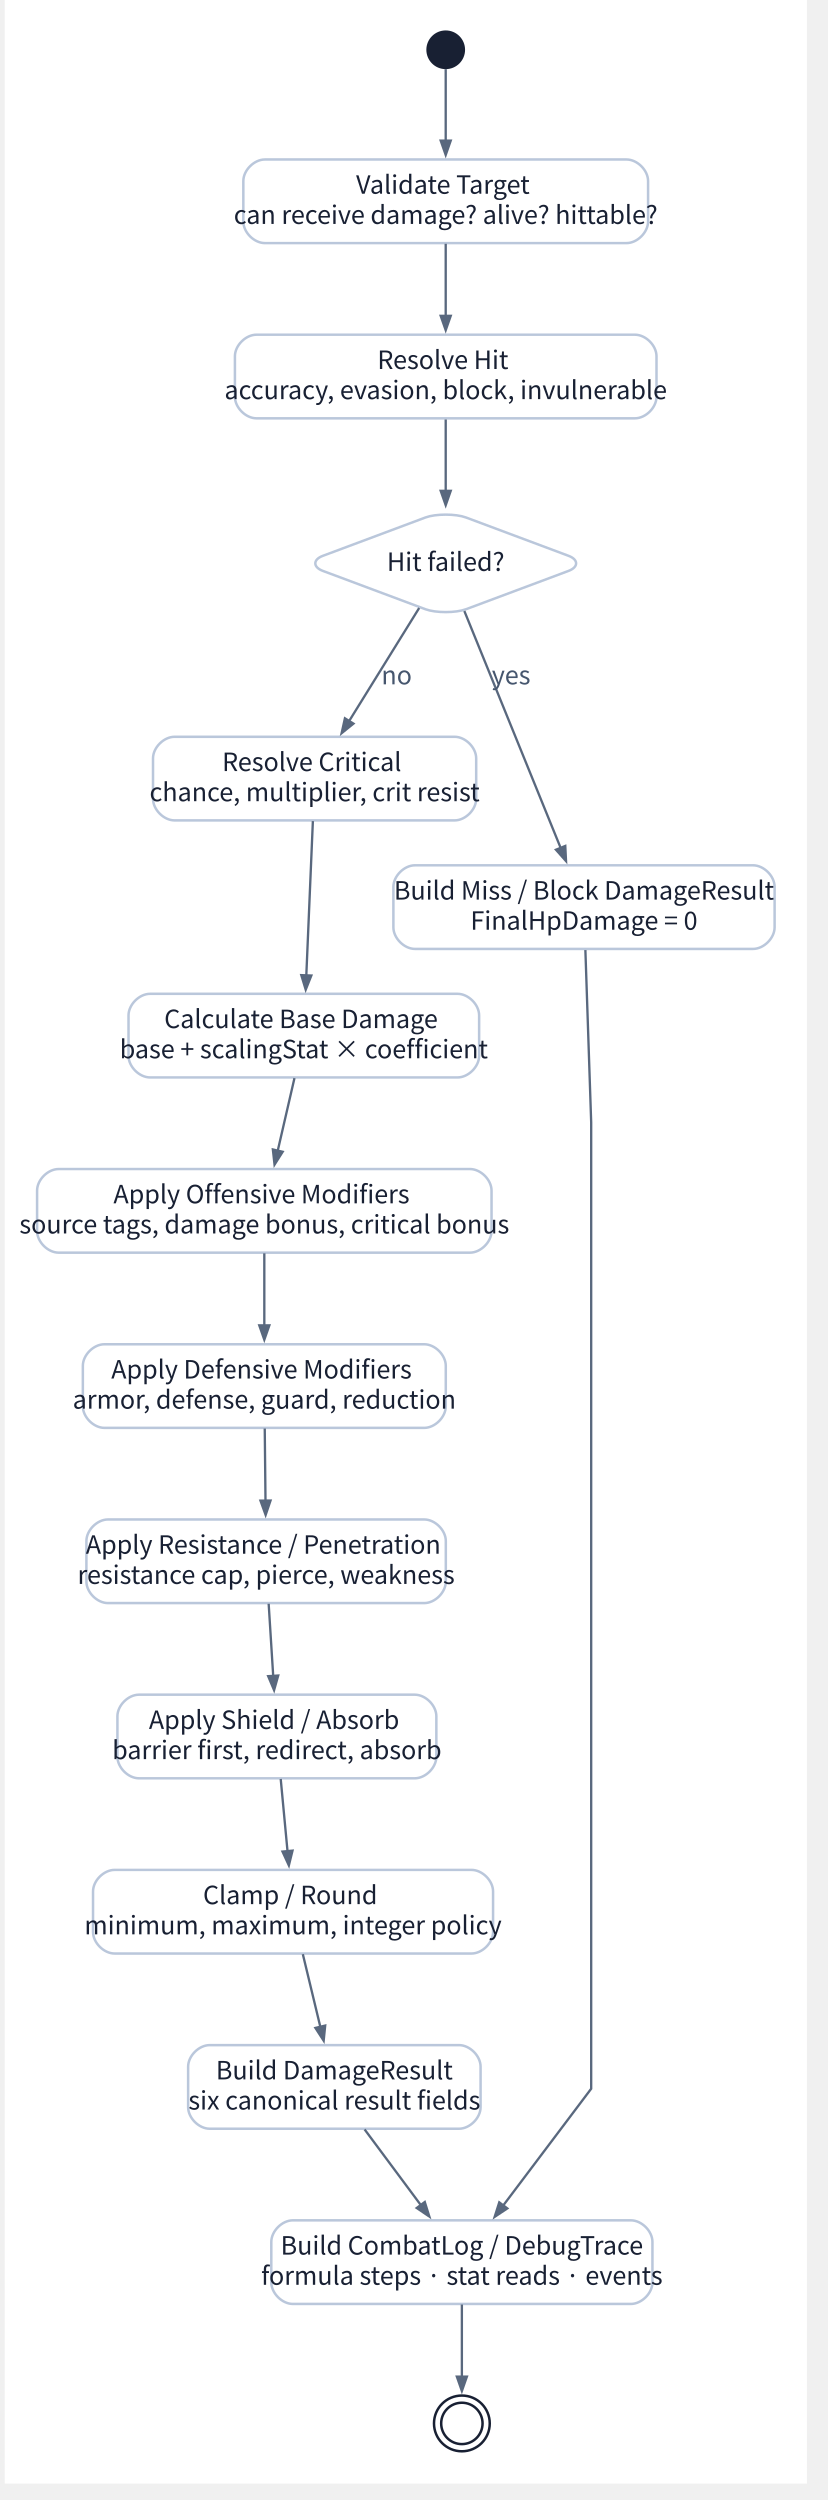
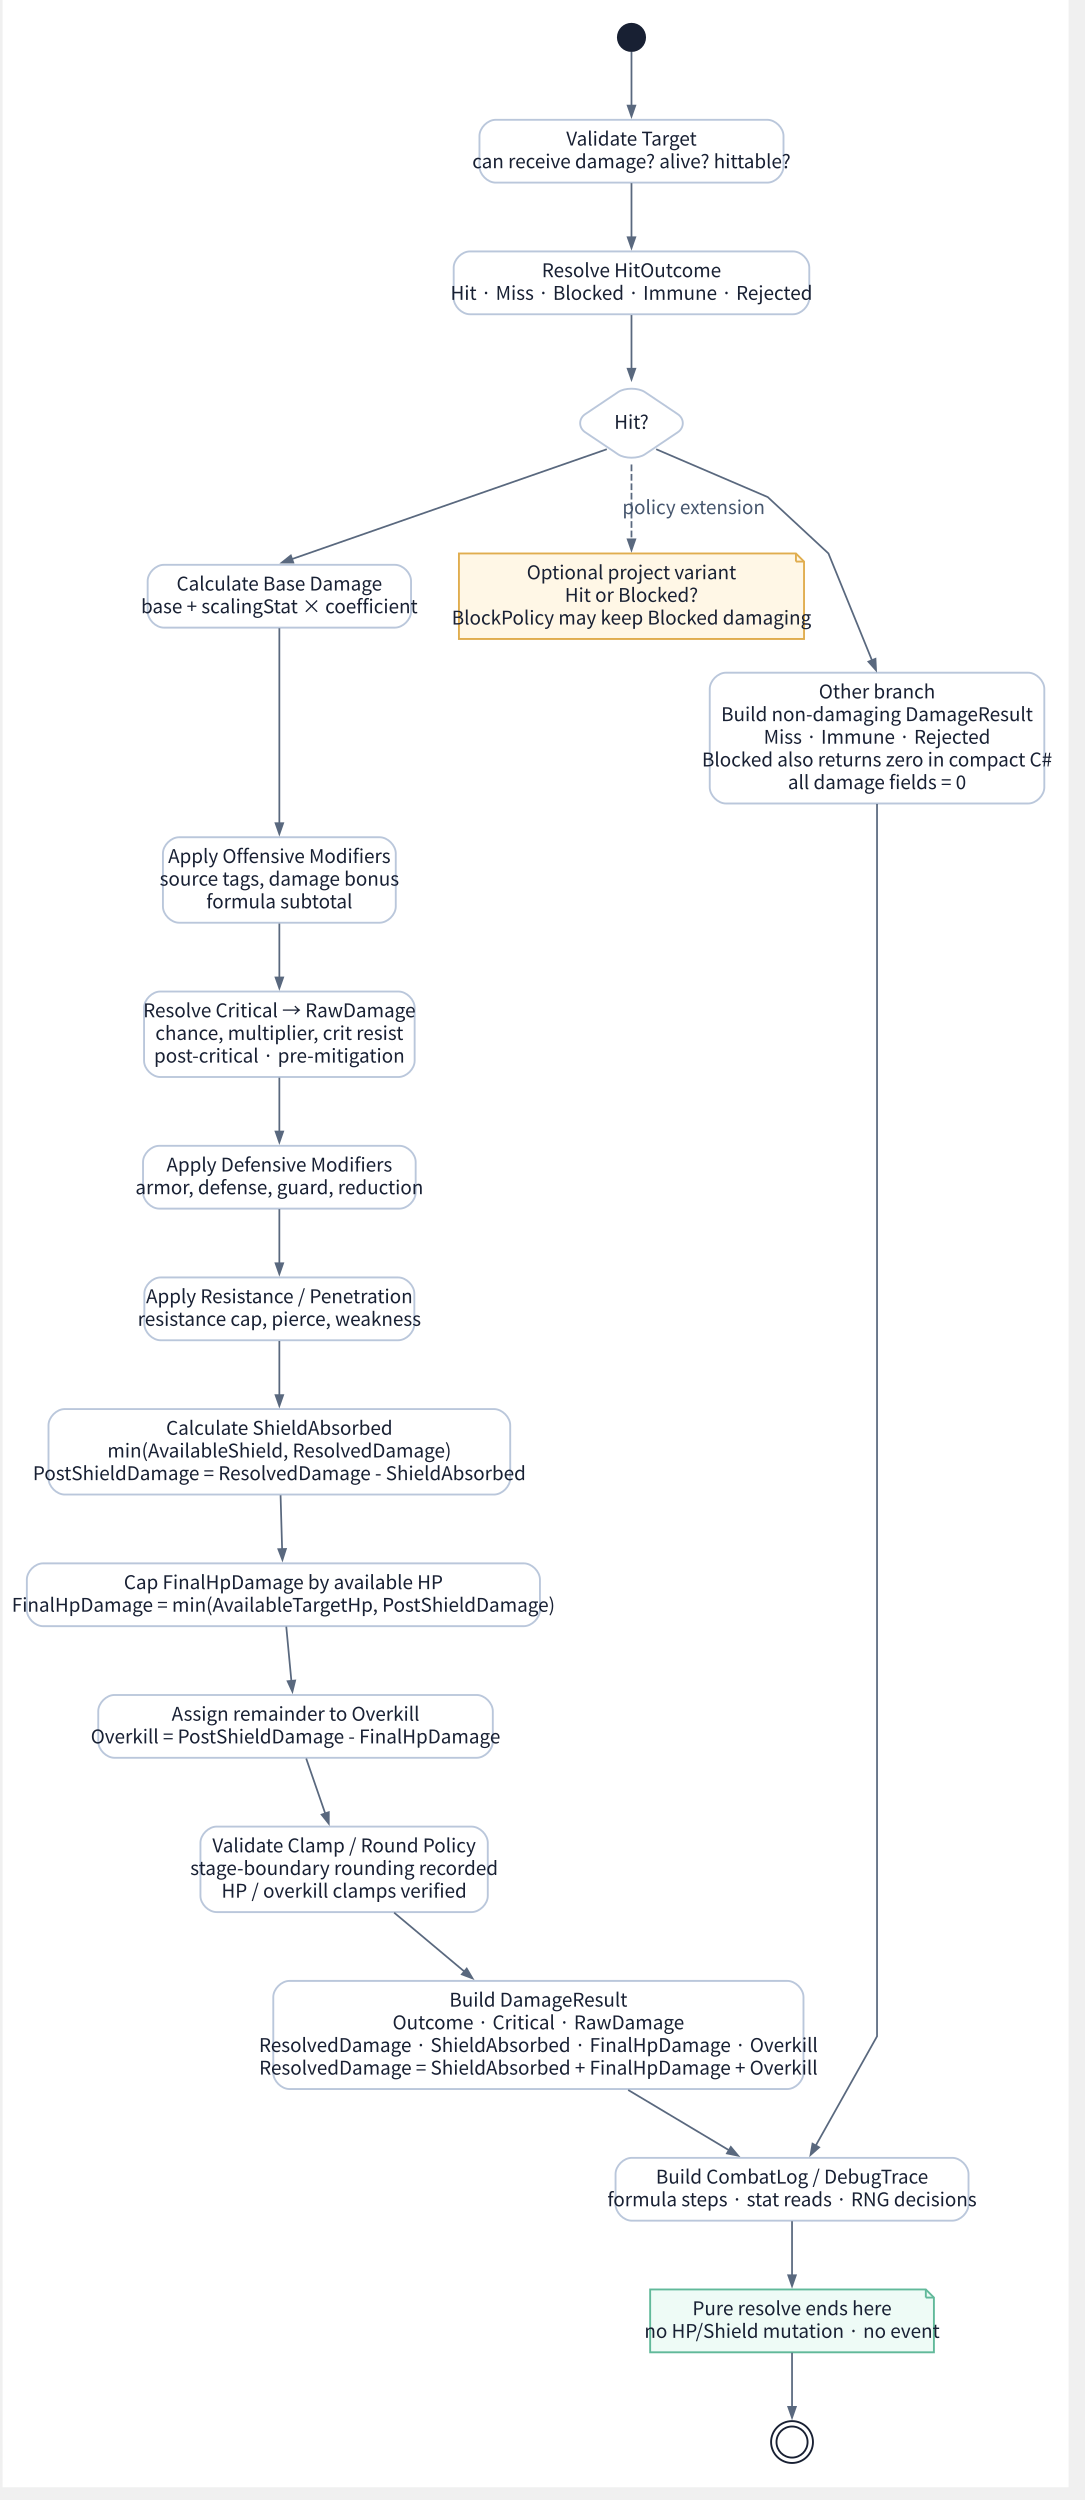
- <svg xmlns="http://www.w3.org/2000/svg" width="464pt" height="1401pt" viewBox="9.00 9.00 455.00 1392.00">
-   <g id="graph0" class="graph" transform="scale(1 1) rotate(0) translate(26.64 1373.88)">
-     <polygon fill="#ffffff" stroke="none" points="-18,18 -18,-1365.24 428.65,-1365.24 428.65,18 -18,18" />
+ <svg xmlns="http://www.w3.org/2000/svg" width="807pt" height="1861pt" viewBox="9.00 9.00 799.00 1853.00">
+   <g id="graph0" class="graph" transform="scale(1 1) rotate(0) translate(26.64 1834.56)">
+     <polygon fill="#ffffff" stroke="none" points="-18,18 -18,-1825.92 772.14,-1825.92 772.14,18 -18,18" />
    <g id="node1" class="node">
-       <ellipse fill="#182033" stroke="#182033" stroke-width="1.4" cx="227.52" cy="-1337.16" rx="10.08" ry="10.08" />
+       <ellipse fill="#182033" stroke="#182033" stroke-width="1.4" cx="448.15" cy="-1797.84" rx="10.08" ry="10.08" />
    </g>
    <g id="node2" class="node">
-       <path fill="#ffffff" stroke="#bac7db" stroke-width="1.4" d="M328.2,-1276.08C328.2,-1276.08 126.84,-1276.08 126.84,-1276.08 120.84,-1276.08 114.84,-1270.08 114.84,-1264.08 114.84,-1264.08 114.84,-1241.52 114.84,-1241.52 114.84,-1235.52 120.84,-1229.52 126.84,-1229.52 126.84,-1229.52 328.2,-1229.52 328.2,-1229.52 334.2,-1229.52 340.2,-1235.52 340.2,-1241.52 340.2,-1241.52 340.2,-1264.08 340.2,-1264.08 340.2,-1270.08 334.2,-1276.08 328.2,-1276.08" />
-       <text xml:space="preserve" text-anchor="middle" x="227.52" y="-1257" font-family="Noto Sans CJK KR" font-size="14.00" fill="#182033">Validate Target- </text>
-       <text xml:space="preserve" text-anchor="middle" x="227.52" y="-1240.2" font-family="Noto Sans CJK KR" font-size="14.00" fill="#182033">can receive damage? alive? hittable?</text>
+       <path fill="#ffffff" stroke="#bac7db" stroke-width="1.4" d="M548.83,-1736.76C548.83,-1736.76 347.47,-1736.76 347.47,-1736.76 341.47,-1736.76 335.47,-1730.76 335.47,-1724.76 335.47,-1724.76 335.47,-1702.2 335.47,-1702.2 335.47,-1696.2 341.47,-1690.2 347.47,-1690.2 347.47,-1690.2 548.83,-1690.2 548.83,-1690.2 554.83,-1690.2 560.83,-1696.2 560.83,-1702.2 560.83,-1702.2 560.83,-1724.76 560.83,-1724.76 560.83,-1730.76 554.83,-1736.76 548.83,-1736.76" />
+       <text xml:space="preserve" text-anchor="middle" x="448.15" y="-1717.68" font-family="Noto Sans CJK KR" font-size="14.00" fill="#182033">Validate Target</text>
+       <text xml:space="preserve" text-anchor="middle" x="448.15" y="-1700.88" font-family="Noto Sans CJK KR" font-size="14.00" fill="#182033">can receive damage? alive? hittable?</text>
    </g>
    <g id="edge1" class="edge">
-       <path fill="none" stroke="#59687e" stroke-width="1.3" d="M227.52,-1326.39C227.52,-1316.49 227.52,-1300.62 227.52,-1286.24" />
-       <polygon fill="#59687e" stroke="#59687e" stroke-width="1.3" points="230.32,-1286.59 227.52,-1278.59 224.72,-1286.59 230.32,-1286.59" />
+       <path fill="none" stroke="#59687e" stroke-width="1.3" d="M448.15,-1787.07C448.15,-1777.17 448.15,-1761.3 448.15,-1746.92" />
+       <polygon fill="#59687e" stroke="#59687e" stroke-width="1.3" points="450.95,-1747.27 448.15,-1739.27 445.35,-1747.27 450.95,-1747.27" />
    </g>
    <g id="node3" class="node">
-       <path fill="#ffffff" stroke="#bac7db" stroke-width="1.4" d="M332.89,-1178.52C332.89,-1178.52 122.15,-1178.52 122.15,-1178.52 116.15,-1178.52 110.15,-1172.52 110.15,-1166.52 110.15,-1166.52 110.15,-1143.96 110.15,-1143.96 110.15,-1137.96 116.15,-1131.96 122.15,-1131.96 122.15,-1131.96 332.89,-1131.96 332.89,-1131.96 338.89,-1131.96 344.89,-1137.96 344.89,-1143.96 344.89,-1143.96 344.89,-1166.52 344.89,-1166.52 344.89,-1172.52 338.89,-1178.52 332.89,-1178.52" />
-       <text xml:space="preserve" text-anchor="middle" x="227.52" y="-1159.44" font-family="Noto Sans CJK KR" font-size="14.00" fill="#182033">Resolve Hit- </text>
-       <text xml:space="preserve" text-anchor="middle" x="227.52" y="-1142.64" font-family="Noto Sans CJK KR" font-size="14.00" fill="#182033">accuracy, evasion, block, invulnerable</text>
+       <path fill="#ffffff" stroke="#bac7db" stroke-width="1.4" d="M567.93,-1639.2C567.93,-1639.2 328.37,-1639.2 328.37,-1639.2 322.37,-1639.2 316.37,-1633.2 316.37,-1627.2 316.37,-1627.2 316.37,-1604.64 316.37,-1604.64 316.37,-1598.64 322.37,-1592.64 328.37,-1592.64 328.37,-1592.64 567.93,-1592.64 567.93,-1592.64 573.93,-1592.64 579.93,-1598.64 579.93,-1604.64 579.93,-1604.64 579.93,-1627.2 579.93,-1627.2 579.93,-1633.2 573.93,-1639.2 567.93,-1639.2" />
+       <text xml:space="preserve" text-anchor="middle" x="448.15" y="-1620.12" font-family="Noto Sans CJK KR" font-size="14.00" fill="#182033">Resolve HitOutcome</text>
+       <text xml:space="preserve" text-anchor="middle" x="448.15" y="-1603.32" font-family="Noto Sans CJK KR" font-size="14.00" fill="#182033">Hit · Miss · Blocked · Immune · Rejected</text>
    </g>
    <g id="edge2" class="edge">
-       <path fill="none" stroke="#59687e" stroke-width="1.3" d="M227.52,-1229.15C227.52,-1217.1 227.52,-1202.07 227.52,-1188.79" />
-       <polygon fill="#59687e" stroke="#59687e" stroke-width="1.3" points="230.32,-1189.02 227.52,-1181.02 224.72,-1189.02 230.32,-1189.02" />
+       <path fill="none" stroke="#59687e" stroke-width="1.3" d="M448.15,-1689.83C448.15,-1677.78 448.15,-1662.75 448.15,-1649.47" />
+       <polygon fill="#59687e" stroke="#59687e" stroke-width="1.3" points="450.95,-1649.7 448.15,-1641.7 445.35,-1649.7 450.95,-1649.7" />
    </g>
    <g id="node4" class="node">
-       <path fill="#ffffff" stroke="#bac7db" stroke-width="1.4" d="M216.28,-1076.76C216.28,-1076.76 159.13,-1055.4 159.13,-1055.4 153.51,-1053.3 153.51,-1049.1 159.13,-1047 159.13,-1047 216.28,-1025.64 216.28,-1025.64 221.9,-1023.54 233.14,-1023.54 238.76,-1025.64 238.76,-1025.64 295.91,-1047 295.91,-1047 301.53,-1049.1 301.53,-1053.3 295.91,-1055.4 295.91,-1055.4 238.76,-1076.76 238.76,-1076.76 233.14,-1078.86 221.9,-1078.86 216.28,-1076.76" />
-       <text xml:space="preserve" text-anchor="middle" x="227.52" y="-1047" font-family="Noto Sans CJK KR" font-size="14.00" fill="#182033">Hit failed?</text>
+       <path fill="#ffffff" stroke="#bac7db" stroke-width="1.4" d="M438.19,-1534.94C438.19,-1534.94 413.84,-1518.58 413.84,-1518.58 408.86,-1515.23 408.86,-1508.53 413.84,-1505.18 413.84,-1505.18 438.19,-1488.82 438.19,-1488.82 443.17,-1485.47 453.13,-1485.47 458.11,-1488.82 458.11,-1488.82 482.45,-1505.18 482.45,-1505.18 487.43,-1508.53 487.43,-1515.23 482.45,-1518.58 482.45,-1518.58 458.11,-1534.94 458.11,-1534.94 453.13,-1538.29 443.17,-1538.29 438.19,-1534.94" />
+       <text xml:space="preserve" text-anchor="middle" x="448.15" y="-1507.68" font-family="Noto Sans CJK KR" font-size="14.00" fill="#182033">Hit?</text>
    </g>
    <g id="edge3" class="edge">
-       <path fill="none" stroke="#59687e" stroke-width="1.3" d="M227.52,-1131.34C227.52,-1119.52 227.52,-1104.77 227.52,-1091.22" />
-       <polygon fill="#59687e" stroke="#59687e" stroke-width="1.3" points="230.32,-1091.59 227.52,-1083.59 224.72,-1091.59 230.32,-1091.59" />
+       <path fill="none" stroke="#59687e" stroke-width="1.3" d="M448.15,-1592.02C448.15,-1580.2 448.15,-1565.45 448.15,-1551.9" />
+       <polygon fill="#59687e" stroke="#59687e" stroke-width="1.3" points="450.95,-1552.27 448.15,-1544.27 445.35,-1552.27 450.95,-1552.27" />
    </g>
    <g id="node5" class="node">
-       <path fill="#ffffff" stroke="#bac7db" stroke-width="1.4" d="M232.49,-954.64C232.49,-954.64 76.55,-954.64 76.55,-954.64 70.55,-954.64 64.55,-948.64 64.55,-942.64 64.55,-942.64 64.55,-920.08 64.55,-920.08 64.55,-914.08 70.55,-908.08 76.55,-908.08 76.55,-908.08 232.49,-908.08 232.49,-908.08 238.49,-908.08 244.49,-914.08 244.49,-920.08 244.49,-920.08 244.49,-942.64 244.49,-942.64 244.49,-948.64 238.49,-954.64 232.49,-954.64" />
-       <text xml:space="preserve" text-anchor="middle" x="154.52" y="-935.56" font-family="Noto Sans CJK KR" font-size="14.00" fill="#182033">Resolve Critical- </text>
-       <text xml:space="preserve" text-anchor="middle" x="154.52" y="-918.76" font-family="Noto Sans CJK KR" font-size="14.00" fill="#182033">chance, multiplier, crit resist</text>
+       <polygon fill="#fff7e6" stroke="#e0ad4e" stroke-width="1.4" points="570.04,-1415.32 320.26,-1415.32 320.26,-1351.96 576.04,-1351.96 576.04,-1409.32 570.04,-1415.32" />
+       <polyline fill="none" stroke="#e0ad4e" stroke-width="1.4" points="570.04,-1415.32 570.04,-1409.32" />
+       <polyline fill="none" stroke="#e0ad4e" stroke-width="1.4" points="576.04,-1409.32 570.04,-1409.32" />
+       <text xml:space="preserve" text-anchor="middle" x="448.15" y="-1396.24" font-family="Noto Sans CJK KR" font-size="14.00" fill="#182033">Optional project variant</text>
+       <text xml:space="preserve" text-anchor="middle" x="448.15" y="-1379.44" font-family="Noto Sans CJK KR" font-size="14.00" fill="#182033">Hit or Blocked?</text>
+       <text xml:space="preserve" text-anchor="middle" x="448.15" y="-1362.64" font-family="Noto Sans CJK KR" font-size="14.00" fill="#182033">BlockPolicy may keep Blocked damaging</text>
+     </g>
+     <g id="edge4" class="edge">
+       <path fill="none" stroke="#59687e" stroke-width="1.3" stroke-dasharray="5,2" d="M448.15,-1481.28C448.15,-1464.68 448.15,-1443.72 448.15,-1425.57" />
+       <polygon fill="#59687e" stroke="#59687e" stroke-width="1.3" points="450.95,-1425.78 448.15,-1417.78 445.35,-1425.78 450.95,-1425.78" />
+       <text xml:space="preserve" text-anchor="middle" x="494.22" y="-1444.52" font-family="Noto Sans CJK KR" font-size="14.00" fill="#46566e">policy extension</text>
+     </g>
+     <g id="node6" class="node">
+       <path fill="#ffffff" stroke="#bac7db" stroke-width="1.4" d="M272.76,-1406.92C272.76,-1406.92 101.54,-1406.92 101.54,-1406.92 95.54,-1406.92 89.54,-1400.92 89.54,-1394.92 89.54,-1394.92 89.54,-1372.36 89.54,-1372.36 89.54,-1366.36 95.54,-1360.36 101.54,-1360.36 101.54,-1360.36 272.76,-1360.36 272.76,-1360.36 278.76,-1360.36 284.76,-1366.36 284.76,-1372.36 284.76,-1372.36 284.76,-1394.92 284.76,-1394.92 284.76,-1400.92 278.76,-1406.92 272.76,-1406.92" />
+       <text xml:space="preserve" text-anchor="middle" x="187.15" y="-1387.84" font-family="Noto Sans CJK KR" font-size="14.00" fill="#182033">Calculate Base Damage</text>
+       <text xml:space="preserve" text-anchor="middle" x="187.15" y="-1371.04" font-family="Noto Sans CJK KR" font-size="14.00" fill="#182033">base + scalingStat × coefficient</text>
+     </g>
+     <g id="edge6" class="edge">
+       <path fill="none" stroke="#59687e" stroke-width="1.3" d="M429.87,-1492.6C429.87,-1492.6 240.7,-1426.6 196.37,-1411.14" />
+       <polygon fill="#59687e" stroke="#59687e" stroke-width="1.3" points="197.48,-1408.56 189.01,-1408.57 195.64,-1413.85 197.48,-1408.56" />
+     </g>
+     <g id="node16" class="node">
+       <path fill="#ffffff" stroke="#bac7db" stroke-width="1.4" d="M742.14,-1326.96C742.14,-1326.96 518.16,-1326.96 518.16,-1326.96 512.16,-1326.96 506.16,-1320.96 506.16,-1314.96 506.16,-1314.96 506.16,-1242 506.16,-1242 506.16,-1236 512.16,-1230 518.16,-1230 518.16,-1230 742.14,-1230 742.14,-1230 748.14,-1230 754.14,-1236 754.14,-1242 754.14,-1242 754.14,-1314.96 754.14,-1314.96 754.14,-1320.96 748.14,-1326.96 742.14,-1326.96" />
+       <text xml:space="preserve" text-anchor="middle" x="630.15" y="-1307.88" font-family="Noto Sans CJK KR" font-size="14.00" fill="#182033">Other branch</text>
+       <text xml:space="preserve" text-anchor="middle" x="630.15" y="-1291.08" font-family="Noto Sans CJK KR" font-size="14.00" fill="#182033">Build non-damaging DamageResult</text>
+       <text xml:space="preserve" text-anchor="middle" x="630.15" y="-1274.28" font-family="Noto Sans CJK KR" font-size="14.00" fill="#182033">Miss · Immune · Rejected</text>
+       <text xml:space="preserve" text-anchor="middle" x="630.15" y="-1257.48" font-family="Noto Sans CJK KR" font-size="14.00" fill="#182033">Blocked also returns zero in compact C#</text>
+       <text xml:space="preserve" text-anchor="middle" x="630.15" y="-1240.68" font-family="Noto Sans CJK KR" font-size="14.00" fill="#182033">all damage fields = 0</text>
    </g>
    <g id="edge5" class="edge">
-       <path fill="none" stroke="#59687e" stroke-width="1.3" d="M212.75,-1026.35C201.5,-1008.19 185.92,-983.04 173.7,-963.33" />
-       <polygon fill="#59687e" stroke="#59687e" stroke-width="1.3" points="176.16,-961.97 169.56,-956.64 171.4,-964.92 176.16,-961.97" />
-       <text xml:space="preserve" text-anchor="middle" x="200.21" y="-983.84" font-family="Noto Sans CJK KR" font-size="14.00" fill="#46566e">no</text>
+       <path fill="none" stroke="#59687e" stroke-width="1.3" d="M466.43,-1492.6C466.43,-1492.6 549.15,-1457.12 549.15,-1457.12 549.15,-1457.12 594.15,-1415.32 594.15,-1415.32 594.15,-1415.32 617.23,-1358.66 626.43,-1336.08" />
+       <polygon fill="#59687e" stroke="#59687e" stroke-width="1.3" points="628.98,-1337.25 629.41,-1328.78 623.79,-1335.13 628.98,-1337.25" />
+     </g>
+     <g id="node7" class="node">
+       <path fill="#ffffff" stroke="#bac7db" stroke-width="1.4" d="M261.44,-1205C261.44,-1205 112.86,-1205 112.86,-1205 106.86,-1205 100.86,-1199 100.86,-1193 100.86,-1193 100.86,-1153.64 100.86,-1153.64 100.86,-1147.64 106.86,-1141.64 112.86,-1141.64 112.86,-1141.64 261.44,-1141.64 261.44,-1141.64 267.44,-1141.64 273.44,-1147.64 273.44,-1153.64 273.44,-1153.64 273.44,-1193 273.44,-1193 273.44,-1199 267.44,-1205 261.44,-1205" />
+       <text xml:space="preserve" text-anchor="middle" x="187.15" y="-1185.92" font-family="Noto Sans CJK KR" font-size="14.00" fill="#182033">Apply Offensive Modifiers</text>
+       <text xml:space="preserve" text-anchor="middle" x="187.15" y="-1169.12" font-family="Noto Sans CJK KR" font-size="14.00" fill="#182033">source tags, damage bonus</text>
+       <text xml:space="preserve" text-anchor="middle" x="187.15" y="-1152.32" font-family="Noto Sans CJK KR" font-size="14.00" fill="#182033">formula subtotal</text>
+     </g>
+     <g id="edge7" class="edge">
+       <path fill="none" stroke="#59687e" stroke-width="1.3" d="M187.15,-1359.95C187.15,-1325.29 187.15,-1258.64 187.15,-1215.35" />
+       <polygon fill="#59687e" stroke="#59687e" stroke-width="1.3" points="189.95,-1215.39 187.15,-1207.39 184.35,-1215.39 189.95,-1215.39" />
+     </g>
+     <g id="node8" class="node">
+       <path fill="#ffffff" stroke="#bac7db" stroke-width="1.4" d="M275.43,-1090.64C275.43,-1090.64 98.87,-1090.64 98.87,-1090.64 92.87,-1090.64 86.87,-1084.64 86.87,-1078.64 86.87,-1078.64 86.87,-1039.28 86.87,-1039.28 86.87,-1033.28 92.87,-1027.28 98.87,-1027.28 98.87,-1027.28 275.43,-1027.28 275.43,-1027.28 281.43,-1027.28 287.43,-1033.28 287.43,-1039.28 287.43,-1039.28 287.43,-1078.64 287.43,-1078.64 287.43,-1084.64 281.43,-1090.64 275.43,-1090.64" />
+       <text xml:space="preserve" text-anchor="middle" x="187.15" y="-1071.56" font-family="Noto Sans CJK KR" font-size="14.00" fill="#182033">Resolve Critical → RawDamage</text>
+       <text xml:space="preserve" text-anchor="middle" x="187.15" y="-1054.76" font-family="Noto Sans CJK KR" font-size="14.00" fill="#182033">chance, multiplier, crit resist</text>
+       <text xml:space="preserve" text-anchor="middle" x="187.15" y="-1037.96" font-family="Noto Sans CJK KR" font-size="14.00" fill="#182033">post-critical · pre-mitigation</text>
+     </g>
+     <g id="edge8" class="edge">
+       <path fill="none" stroke="#59687e" stroke-width="1.3" d="M187.15,-1141.02C187.15,-1128.6 187.15,-1114.15 187.15,-1100.92" />
+       <polygon fill="#59687e" stroke="#59687e" stroke-width="1.3" points="189.95,-1101.06 187.15,-1093.06 184.35,-1101.06 189.95,-1101.06" />
+     </g>
+     <g id="node9" class="node">
+       <path fill="#ffffff" stroke="#bac7db" stroke-width="1.4" d="M276.19,-976.28C276.19,-976.28 98.11,-976.28 98.11,-976.28 92.11,-976.28 86.11,-970.28 86.11,-964.28 86.11,-964.28 86.11,-941.72 86.11,-941.72 86.11,-935.72 92.11,-929.72 98.11,-929.72 98.11,-929.72 276.19,-929.72 276.19,-929.72 282.19,-929.72 288.19,-935.72 288.19,-941.72 288.19,-941.72 288.19,-964.28 288.19,-964.28 288.19,-970.28 282.19,-976.28 276.19,-976.28" />
+       <text xml:space="preserve" text-anchor="middle" x="187.15" y="-957.2" font-family="Noto Sans CJK KR" font-size="14.00" fill="#182033">Apply Defensive Modifiers</text>
+       <text xml:space="preserve" text-anchor="middle" x="187.15" y="-940.4" font-family="Noto Sans CJK KR" font-size="14.00" fill="#182033">armor, defense, guard, reduction</text>
+     </g>
+     <g id="edge9" class="edge">
+       <path fill="none" stroke="#59687e" stroke-width="1.3" d="M187.15,-1026.77C187.15,-1014.12 187.15,-999.51 187.15,-986.71" />
+       <polygon fill="#59687e" stroke="#59687e" stroke-width="1.3" points="189.95,-986.87 187.15,-978.87 184.35,-986.87 189.95,-986.87" />
+     </g>
+     <g id="node10" class="node">
+       <path fill="#ffffff" stroke="#bac7db" stroke-width="1.4" d="M275.21,-878.72C275.21,-878.72 99.09,-878.72 99.09,-878.72 93.09,-878.72 87.09,-872.72 87.09,-866.72 87.09,-866.72 87.09,-844.16 87.09,-844.16 87.09,-838.16 93.09,-832.16 99.09,-832.16 99.09,-832.16 275.21,-832.16 275.21,-832.16 281.21,-832.16 287.21,-838.16 287.21,-844.16 287.21,-844.16 287.21,-866.72 287.21,-866.72 287.21,-872.72 281.21,-878.72 275.21,-878.72" />
+       <text xml:space="preserve" text-anchor="middle" x="187.15" y="-859.64" font-family="Noto Sans CJK KR" font-size="14.00" fill="#182033">Apply Resistance / Penetration</text>
+       <text xml:space="preserve" text-anchor="middle" x="187.15" y="-842.84" font-family="Noto Sans CJK KR" font-size="14.00" fill="#182033">resistance cap, pierce, weakness</text>
+     </g>
+     <g id="edge10" class="edge">
+       <path fill="none" stroke="#59687e" stroke-width="1.3" d="M187.15,-929.35C187.15,-917.3 187.15,-902.27 187.15,-888.99" />
+       <polygon fill="#59687e" stroke="#59687e" stroke-width="1.3" points="189.95,-889.22 187.15,-881.22 184.35,-889.22 189.95,-889.22" />
+     </g>
+     <g id="node12" class="node">
+       <path fill="#ffffff" stroke="#bac7db" stroke-width="1.4" d="M346.26,-781.16C346.26,-781.16 28.04,-781.16 28.04,-781.16 22.04,-781.16 16.04,-775.16 16.04,-769.16 16.04,-769.16 16.04,-729.8 16.04,-729.8 16.04,-723.8 22.04,-717.8 28.04,-717.8 28.04,-717.8 346.26,-717.8 346.26,-717.8 352.26,-717.8 358.26,-723.8 358.26,-729.8 358.26,-729.8 358.26,-769.16 358.26,-769.16 358.26,-775.16 352.26,-781.16 346.26,-781.16" />
+       <text xml:space="preserve" text-anchor="middle" x="187.15" y="-762.08" font-family="Noto Sans CJK KR" font-size="14.00" fill="#182033">Calculate ShieldAbsorbed</text>
+       <text xml:space="preserve" text-anchor="middle" x="187.15" y="-745.28" font-family="Noto Sans CJK KR" font-size="14.00" fill="#182033">min(AvailableShield, ResolvedDamage)</text>
+       <text xml:space="preserve" text-anchor="middle" x="187.15" y="-728.48" font-family="Noto Sans CJK KR" font-size="14.00" fill="#182033">PostShieldDamage = ResolvedDamage - ShieldAbsorbed</text>
+     </g>
+     <g id="edge11" class="edge">
+       <path fill="none" stroke="#59687e" stroke-width="1.3" d="M187.15,-831.63C187.15,-819.79 187.15,-804.98 187.15,-791.26" />
+       <polygon fill="#59687e" stroke="#59687e" stroke-width="1.3" points="189.95,-791.49 187.15,-783.49 184.35,-791.49 189.95,-791.49" />
+     </g>
+     <g id="node11" class="node">
+       <path fill="#ffffff" stroke="#bac7db" stroke-width="1.4" d="M329.64,-471.68C329.64,-471.68 140.66,-471.68 140.66,-471.68 134.66,-471.68 128.66,-465.68 128.66,-459.68 128.66,-459.68 128.66,-420.32 128.66,-420.32 128.66,-414.32 134.66,-408.32 140.66,-408.32 140.66,-408.32 329.64,-408.32 329.64,-408.32 335.64,-408.32 341.64,-414.32 341.64,-420.32 341.64,-420.32 341.64,-459.68 341.64,-459.68 341.64,-465.68 335.64,-471.68 329.64,-471.68" />
+       <text xml:space="preserve" text-anchor="middle" x="235.15" y="-452.6" font-family="Noto Sans CJK KR" font-size="14.00" fill="#182033">Validate Clamp / Round Policy</text>
+       <text xml:space="preserve" text-anchor="middle" x="235.15" y="-435.8" font-family="Noto Sans CJK KR" font-size="14.00" fill="#182033">stage-boundary rounding recorded</text>
+       <text xml:space="preserve" text-anchor="middle" x="235.15" y="-419" font-family="Noto Sans CJK KR" font-size="14.00" fill="#182033">HP / overkill clamps verified</text>
+     </g>
+     <g id="node15" class="node">
+       <path fill="#ffffff" stroke="#bac7db" stroke-width="1.4" d="M563.64,-357.32C563.64,-357.32 194.65,-357.32 194.65,-357.32 188.65,-357.32 182.65,-351.32 182.65,-345.32 182.65,-345.32 182.65,-289.16 182.65,-289.16 182.65,-283.16 188.65,-277.16 194.65,-277.16 194.65,-277.16 563.64,-277.16 563.64,-277.16 569.64,-277.16 575.64,-283.16 575.64,-289.16 575.64,-289.16 575.64,-345.32 575.64,-345.32 575.64,-351.32 569.64,-357.32 563.64,-357.32" />
+       <text xml:space="preserve" text-anchor="middle" x="379.15" y="-338.24" font-family="Noto Sans CJK KR" font-size="14.00" fill="#182033">Build DamageResult</text>
+       <text xml:space="preserve" text-anchor="middle" x="379.15" y="-321.44" font-family="Noto Sans CJK KR" font-size="14.00" fill="#182033">Outcome · Critical · RawDamage</text>
+       <text xml:space="preserve" text-anchor="middle" x="379.15" y="-304.64" font-family="Noto Sans CJK KR" font-size="14.00" fill="#182033">ResolvedDamage · ShieldAbsorbed · FinalHpDamage · Overkill</text>
+       <text xml:space="preserve" text-anchor="middle" x="379.15" y="-287.84" font-family="Noto Sans CJK KR" font-size="14.00" fill="#182033">ResolvedDamage = ShieldAbsorbed + FinalHpDamage + Overkill</text>
+     </g>
+     <g id="edge15" class="edge">
+       <path fill="none" stroke="#59687e" stroke-width="1.3" d="M272.23,-407.9C288.13,-394.57 307.02,-378.73 324.47,-364.1" />
+       <polygon fill="#59687e" stroke="#59687e" stroke-width="1.3" points="326.01,-366.46 330.34,-359.17 322.41,-362.17 326.01,-366.46" />
    </g>
    <g id="node13" class="node">
-       <path fill="#ffffff" stroke="#bac7db" stroke-width="1.4" d="M398.65,-883.08C398.65,-883.08 210.39,-883.08 210.39,-883.08 204.39,-883.08 198.39,-877.08 198.39,-871.08 198.39,-871.08 198.39,-848.52 198.39,-848.52 198.39,-842.52 204.39,-836.52 210.39,-836.52 210.39,-836.52 398.65,-836.52 398.65,-836.52 404.65,-836.52 410.65,-842.52 410.65,-848.52 410.65,-848.52 410.65,-871.08 410.65,-871.08 410.65,-877.08 404.65,-883.08 398.65,-883.08" />
-       <text xml:space="preserve" text-anchor="middle" x="304.52" y="-864" font-family="Noto Sans CJK KR" font-size="14.00" fill="#182033">Build Miss / Block DamageResult</text>
-       <text xml:space="preserve" text-anchor="middle" x="304.52" y="-847.2" font-family="Noto Sans CJK KR" font-size="14.00" fill="#182033">FinalHpDamage = 0</text>
-     </g>
-     <g id="edge4" class="edge">
-       <path fill="none" stroke="#59687e" stroke-width="1.3" d="M237.9,-1024.66C251.83,-990.4 276.55,-929.6 291.64,-892.47" />
-       <polygon fill="#59687e" stroke="#59687e" stroke-width="1.3" points="294.1,-893.86 294.52,-885.4 288.91,-891.75 294.1,-893.86" />
-       <text xml:space="preserve" text-anchor="middle" x="263.95" y="-983.84" font-family="Noto Sans CJK KR" font-size="14.00" fill="#46566e">yes</text>
-     </g>
-     <g id="node6" class="node">
-       <path fill="#ffffff" stroke="#bac7db" stroke-width="1.4" d="M234.13,-811.52C234.13,-811.52 62.91,-811.52 62.91,-811.52 56.91,-811.52 50.91,-805.52 50.91,-799.52 50.91,-799.52 50.91,-776.96 50.91,-776.96 50.91,-770.96 56.91,-764.96 62.91,-764.96 62.91,-764.96 234.13,-764.96 234.13,-764.96 240.13,-764.96 246.13,-770.96 246.13,-776.96 246.13,-776.96 246.13,-799.52 246.13,-799.52 246.13,-805.52 240.13,-811.52 234.13,-811.52" />
-       <text xml:space="preserve" text-anchor="middle" x="148.52" y="-792.44" font-family="Noto Sans CJK KR" font-size="14.00" fill="#182033">Calculate Base Damage- </text>
-       <text xml:space="preserve" text-anchor="middle" x="148.52" y="-775.64" font-family="Noto Sans CJK KR" font-size="14.00" fill="#182033">base + scalingStat × coefficient</text>
-     </g>
-     <g id="edge6" class="edge">
-       <path fill="none" stroke="#59687e" stroke-width="1.3" d="M153.56,-907.69C152.57,-884.44 151.02,-848.06 149.9,-821.75" />
-       <polygon fill="#59687e" stroke="#59687e" stroke-width="1.3" points="152.7,-821.7 149.57,-813.82 147.11,-821.93 152.7,-821.7" />
-     </g>
-     <g id="node7" class="node">
-       <path fill="#ffffff" stroke="#bac7db" stroke-width="1.4" d="M241.04,-713.96C241.04,-713.96 12,-713.96 12,-713.96 6,-713.96 0,-707.96 0,-701.96 0,-701.96 0,-679.4 0,-679.4 0,-673.4 6,-667.4 12,-667.4 12,-667.4 241.04,-667.4 241.04,-667.4 247.04,-667.4 253.04,-673.4 253.04,-679.4 253.04,-679.4 253.04,-701.96 253.04,-701.96 253.04,-707.96 247.04,-713.96 241.04,-713.96" />
-       <text xml:space="preserve" text-anchor="middle" x="126.52" y="-694.88" font-family="Noto Sans CJK KR" font-size="14.00" fill="#182033">Apply Offensive Modifiers- </text>
-       <text xml:space="preserve" text-anchor="middle" x="126.52" y="-678.08" font-family="Noto Sans CJK KR" font-size="14.00" fill="#182033">source tags, damage bonus, critical bonus</text>
-     </g>
-     <g id="edge7" class="edge">
-       <path fill="none" stroke="#59687e" stroke-width="1.3" d="M143.31,-764.59C140.5,-752.42 137,-737.21 133.92,-723.84" />
-       <polygon fill="#59687e" stroke="#59687e" stroke-width="1.3" points="136.74,-723.58 132.21,-716.41 131.28,-724.84 136.74,-723.58" />
-     </g>
-     <g id="node8" class="node">
-       <path fill="#ffffff" stroke="#bac7db" stroke-width="1.4" d="M215.56,-616.4C215.56,-616.4 37.48,-616.4 37.48,-616.4 31.48,-616.4 25.48,-610.4 25.48,-604.4 25.48,-604.4 25.48,-581.84 25.48,-581.84 25.48,-575.84 31.48,-569.84 37.48,-569.84 37.48,-569.84 215.56,-569.84 215.56,-569.84 221.56,-569.84 227.56,-575.84 227.56,-581.84 227.56,-581.84 227.56,-604.4 227.56,-604.4 227.56,-610.4 221.56,-616.4 215.56,-616.4" />
-       <text xml:space="preserve" text-anchor="middle" x="126.52" y="-597.32" font-family="Noto Sans CJK KR" font-size="14.00" fill="#182033">Apply Defensive Modifiers- </text>
-       <text xml:space="preserve" text-anchor="middle" x="126.52" y="-580.52" font-family="Noto Sans CJK KR" font-size="14.00" fill="#182033">armor, defense, guard, reduction</text>
-     </g>
-     <g id="edge8" class="edge">
-       <path fill="none" stroke="#59687e" stroke-width="1.3" d="M126.52,-667.03C126.52,-654.98 126.52,-639.95 126.52,-626.67" />
-       <polygon fill="#59687e" stroke="#59687e" stroke-width="1.3" points="129.32,-626.9 126.52,-618.9 123.72,-626.9 129.32,-626.9" />
-     </g>
-     <g id="node9" class="node">
-       <path fill="#ffffff" stroke="#bac7db" stroke-width="1.4" d="M215.58,-518.84C215.58,-518.84 39.46,-518.84 39.46,-518.84 33.46,-518.84 27.46,-512.84 27.46,-506.84 27.46,-506.84 27.46,-484.28 27.46,-484.28 27.46,-478.28 33.46,-472.28 39.46,-472.28 39.46,-472.28 215.58,-472.28 215.58,-472.28 221.58,-472.28 227.58,-478.28 227.58,-484.28 227.58,-484.28 227.58,-506.84 227.58,-506.84 227.58,-512.84 221.58,-518.84 215.58,-518.84" />
-       <text xml:space="preserve" text-anchor="middle" x="127.52" y="-499.76" font-family="Noto Sans CJK KR" font-size="14.00" fill="#182033">Apply Resistance / Penetration- </text>
-       <text xml:space="preserve" text-anchor="middle" x="127.52" y="-482.96" font-family="Noto Sans CJK KR" font-size="14.00" fill="#182033">resistance cap, pierce, weakness</text>
-     </g>
-     <g id="edge9" class="edge">
-       <path fill="none" stroke="#59687e" stroke-width="1.3" d="M126.76,-569.47C126.88,-557.42 127.04,-542.39 127.18,-529.11" />
-       <polygon fill="#59687e" stroke="#59687e" stroke-width="1.3" points="129.98,-529.37 127.26,-521.34 124.38,-529.31 129.98,-529.37" />
-     </g>
-     <g id="node10" class="node">
-       <path fill="#ffffff" stroke="#bac7db" stroke-width="1.4" d="M210.31,-421.28C210.31,-421.28 56.73,-421.28 56.73,-421.28 50.73,-421.28 44.73,-415.28 44.73,-409.28 44.73,-409.28 44.73,-386.72 44.73,-386.72 44.73,-380.72 50.73,-374.72 56.73,-374.72 56.73,-374.72 210.31,-374.72 210.31,-374.72 216.31,-374.72 222.31,-380.72 222.31,-386.72 222.31,-386.72 222.31,-409.28 222.31,-409.28 222.31,-415.28 216.31,-421.28 210.31,-421.28" />
-       <text xml:space="preserve" text-anchor="middle" x="133.52" y="-402.2" font-family="Noto Sans CJK KR" font-size="14.00" fill="#182033">Apply Shield / Absorb- </text>
-       <text xml:space="preserve" text-anchor="middle" x="133.52" y="-385.4" font-family="Noto Sans CJK KR" font-size="14.00" fill="#182033">barrier first, redirect, absorb</text>
-     </g>
-     <g id="edge10" class="edge">
-       <path fill="none" stroke="#59687e" stroke-width="1.3" d="M128.94,-471.91C129.7,-459.86 130.64,-444.83 131.48,-431.55" />
-       <polygon fill="#59687e" stroke="#59687e" stroke-width="1.3" points="134.26,-431.94 131.96,-423.78 128.67,-431.59 134.26,-431.94" />
-     </g>
-     <g id="node11" class="node">
-       <path fill="#ffffff" stroke="#bac7db" stroke-width="1.4" d="M241.89,-323.72C241.89,-323.72 43.15,-323.72 43.15,-323.72 37.15,-323.72 31.15,-317.72 31.15,-311.72 31.15,-311.72 31.15,-289.16 31.15,-289.16 31.15,-283.16 37.15,-277.16 43.15,-277.16 43.15,-277.16 241.89,-277.16 241.89,-277.16 247.89,-277.16 253.89,-283.16 253.89,-289.16 253.89,-289.16 253.89,-311.72 253.89,-311.72 253.89,-317.72 247.89,-323.72 241.89,-323.72" />
-       <text xml:space="preserve" text-anchor="middle" x="142.52" y="-304.64" font-family="Noto Sans CJK KR" font-size="14.00" fill="#182033">Clamp / Round- </text>
-       <text xml:space="preserve" text-anchor="middle" x="142.52" y="-287.84" font-family="Noto Sans CJK KR" font-size="14.00" fill="#182033">minimum, maximum, integer policy</text>
-     </g>
-     <g id="edge11" class="edge">
-       <path fill="none" stroke="#59687e" stroke-width="1.3" d="M135.65,-374.35C136.79,-362.3 138.2,-347.27 139.45,-333.99" />
-       <polygon fill="#59687e" stroke="#59687e" stroke-width="1.3" points="142.22,-334.44 140.19,-326.21 136.65,-333.92 142.22,-334.44" />
-     </g>
-     <g id="node12" class="node">
-       <path fill="#ffffff" stroke="#bac7db" stroke-width="1.4" d="M234.94,-226.16C234.94,-226.16 96.1,-226.16 96.1,-226.16 90.1,-226.16 84.1,-220.16 84.1,-214.16 84.1,-214.16 84.1,-191.6 84.1,-191.6 84.1,-185.6 90.1,-179.6 96.1,-179.6 96.1,-179.6 234.94,-179.6 234.94,-179.6 240.94,-179.6 246.94,-185.6 246.94,-191.6 246.94,-191.6 246.94,-214.16 246.94,-214.16 246.94,-220.16 240.94,-226.16 234.94,-226.16" />
-       <text xml:space="preserve" text-anchor="middle" x="165.52" y="-207.08" font-family="Noto Sans CJK KR" font-size="14.00" fill="#182033">Build DamageResult</text>
-       <text xml:space="preserve" text-anchor="middle" x="165.52" y="-190.28" font-family="Noto Sans CJK KR" font-size="14.00" fill="#182033">six canonical result fields</text>
+       <path fill="#ffffff" stroke="#bac7db" stroke-width="1.4" d="M368.3,-666.8C368.3,-666.8 12,-666.8 12,-666.8 6,-666.8 0,-660.8 0,-654.8 0,-654.8 0,-632.24 0,-632.24 0,-626.24 6,-620.24 12,-620.24 12,-620.24 368.3,-620.24 368.3,-620.24 374.3,-620.24 380.3,-626.24 380.3,-632.24 380.3,-632.24 380.3,-654.8 380.3,-654.8 380.3,-660.8 374.3,-666.8 368.3,-666.8" />
+       <text xml:space="preserve" text-anchor="middle" x="190.15" y="-647.72" font-family="Noto Sans CJK KR" font-size="14.00" fill="#182033">Cap FinalHpDamage by available HP</text>
+       <text xml:space="preserve" text-anchor="middle" x="190.15" y="-630.92" font-family="Noto Sans CJK KR" font-size="14.00" fill="#182033">FinalHpDamage = min(AvailableTargetHp, PostShieldDamage)</text>
    </g>
    <g id="edge12" class="edge">
-       <path fill="none" stroke="#59687e" stroke-width="1.3" d="M147.97,-276.79C150.9,-264.62 154.56,-249.41 157.78,-236.04" />
-       <polygon fill="#59687e" stroke="#59687e" stroke-width="1.3" points="160.42,-237.04 159.57,-228.61 154.97,-235.73 160.42,-237.04" />
+       <path fill="none" stroke="#59687e" stroke-width="1.3" d="M188.05,-717.29C188.41,-704.64 188.84,-690.03 189.2,-677.23" />
+       <polygon fill="#59687e" stroke="#59687e" stroke-width="1.3" points="192,-677.47 189.43,-669.39 186.4,-677.31 192,-677.47" />
    </g>
    <g id="node14" class="node">
-       <path fill="#ffffff" stroke="#bac7db" stroke-width="1.4" d="M330.63,-128.6C330.63,-128.6 142.41,-128.6 142.41,-128.6 136.41,-128.6 130.41,-122.6 130.41,-116.6 130.41,-116.6 130.41,-94.04 130.41,-94.04 130.41,-88.04 136.41,-82.04 142.41,-82.04 142.41,-82.04 330.63,-82.04 330.63,-82.04 336.63,-82.04 342.63,-88.04 342.63,-94.04 342.63,-94.04 342.63,-116.6 342.63,-116.6 342.63,-122.6 336.63,-128.6 330.63,-128.6" />
-       <text xml:space="preserve" text-anchor="middle" x="236.52" y="-109.52" font-family="Noto Sans CJK KR" font-size="14.00" fill="#182033">Build CombatLog / DebugTrace</text>
-       <text xml:space="preserve" text-anchor="middle" x="236.52" y="-92.72" font-family="Noto Sans CJK KR" font-size="14.00" fill="#182033">formula steps · stat reads · events</text>
+       <path fill="#ffffff" stroke="#bac7db" stroke-width="1.4" d="M333.37,-569.24C333.37,-569.24 64.92,-569.24 64.92,-569.24 58.92,-569.24 52.92,-563.24 52.92,-557.24 52.92,-557.24 52.92,-534.68 52.92,-534.68 52.92,-528.68 58.92,-522.68 64.92,-522.68 64.92,-522.68 333.37,-522.68 333.37,-522.68 339.37,-522.68 345.37,-528.68 345.37,-534.68 345.37,-534.68 345.37,-557.24 345.37,-557.24 345.37,-563.24 339.37,-569.24 333.37,-569.24" />
+       <text xml:space="preserve" text-anchor="middle" x="199.15" y="-550.16" font-family="Noto Sans CJK KR" font-size="14.00" fill="#182033">Assign remainder to Overkill</text>
+       <text xml:space="preserve" text-anchor="middle" x="199.15" y="-533.36" font-family="Noto Sans CJK KR" font-size="14.00" fill="#182033">Overkill = PostShieldDamage - FinalHpDamage</text>
    </g>
    <g id="edge13" class="edge">
-       <path fill="none" stroke="#59687e" stroke-width="1.3" d="M182.35,-179.23C191.74,-166.59 203.57,-150.67 213.78,-136.93" />
-       <polygon fill="#59687e" stroke="#59687e" stroke-width="1.3" points="215.87,-138.81 218.4,-130.71 211.38,-135.47 215.87,-138.81" />
-     </g>
-     <g id="edge15" class="edge">
-       <path fill="none" stroke="#59687e" stroke-width="1.3" d="M305.29,-835.89C306.45,-801.35 308.52,-739.96 308.52,-739.96 308.52,-739.96 308.52,-739.96 308.52,-201.88 308.52,-201.88 280.41,-164.57 259.32,-136.58" />
-       <polygon fill="#59687e" stroke="#59687e" stroke-width="1.3" points="261.82,-135.24 254.77,-130.54 257.34,-138.61 261.82,-135.24" />
-     </g>
-     <g id="node15" class="node">
-       <ellipse fill="#ffffff" stroke="#182033" stroke-width="1.4" cx="236.52" cy="-15.52" rx="11.52" ry="11.52" />
-       <ellipse fill="none" stroke="#182033" stroke-width="1.4" cx="236.52" cy="-15.52" rx="15.52" ry="15.52" />
+       <path fill="none" stroke="#59687e" stroke-width="1.3" d="M192.28,-619.87C193.42,-607.82 194.83,-592.79 196.08,-579.51" />
+       <polygon fill="#59687e" stroke="#59687e" stroke-width="1.3" points="198.85,-579.96 196.82,-571.73 193.28,-579.44 198.85,-579.96" />
    </g>
    <g id="edge14" class="edge">
-       <path fill="none" stroke="#59687e" stroke-width="1.3" d="M236.52,-81.71C236.52,-69.4 236.52,-54.15 236.52,-41.5" />
-       <polygon fill="#59687e" stroke="#59687e" stroke-width="1.3" points="239.32,-41.57 236.52,-33.57 233.72,-41.57 239.32,-41.57" />
+       <path fill="none" stroke="#59687e" stroke-width="1.3" d="M207.05,-522.15C211.19,-510.2 216.38,-495.21 221.16,-481.38" />
+       <polygon fill="#59687e" stroke="#59687e" stroke-width="1.3" points="223.78,-482.38 223.76,-473.9 218.49,-480.55 223.78,-482.38" />
+     </g>
+     <g id="node17" class="node">
+       <path fill="#ffffff" stroke="#bac7db" stroke-width="1.4" d="M685.96,-226.16C685.96,-226.16 448.34,-226.16 448.34,-226.16 442.34,-226.16 436.34,-220.16 436.34,-214.16 436.34,-214.16 436.34,-191.6 436.34,-191.6 436.34,-185.6 442.34,-179.6 448.34,-179.6 448.34,-179.6 685.96,-179.6 685.96,-179.6 691.96,-179.6 697.96,-185.6 697.96,-191.6 697.96,-191.6 697.96,-214.16 697.96,-214.16 697.96,-220.16 691.96,-226.16 685.96,-226.16" />
+       <text xml:space="preserve" text-anchor="middle" x="567.15" y="-207.08" font-family="Noto Sans CJK KR" font-size="14.00" fill="#182033">Build CombatLog / DebugTrace</text>
+       <text xml:space="preserve" text-anchor="middle" x="567.15" y="-190.28" font-family="Noto Sans CJK KR" font-size="14.00" fill="#182033">formula steps · stat reads · RNG decisions</text>
+     </g>
+     <g id="edge16" class="edge">
+       <path fill="none" stroke="#59687e" stroke-width="1.3" d="M445.7,-276.47C470.42,-261.69 497.93,-245.25 520.5,-231.76" />
+       <polygon fill="#59687e" stroke="#59687e" stroke-width="1.3" points="521.78,-234.26 527.21,-227.75 518.9,-229.45 521.78,-234.26" />
+     </g>
+     <g id="edge19" class="edge">
+       <path fill="none" stroke="#59687e" stroke-width="1.3" d="M630.15,-1229.66C630.15,-1182.25 630.15,-1116.64 630.15,-1116.64 630.15,-1116.64 630.15,-1116.64 630.15,-316.24 630.15,-316.24 603.32,-268.38 584.67,-235.14" />
+       <polygon fill="#59687e" stroke="#59687e" stroke-width="1.3" points="587.22,-233.94 580.86,-228.33 582.33,-236.68 587.22,-233.94" />
+     </g>
+     <g id="node18" class="node">
+       <polygon fill="#eefbf6" stroke="#61b99a" stroke-width="1.4" points="666.31,-128.6 461.99,-128.6 461.99,-82.04 672.31,-82.04 672.31,-122.6 666.31,-128.6" />
+       <polyline fill="none" stroke="#61b99a" stroke-width="1.4" points="666.31,-128.6 666.31,-122.6" />
+       <polyline fill="none" stroke="#61b99a" stroke-width="1.4" points="672.31,-122.6 666.31,-122.6" />
+       <text xml:space="preserve" text-anchor="middle" x="567.15" y="-109.52" font-family="Noto Sans CJK KR" font-size="14.00" fill="#182033">Pure resolve ends here</text>
+       <text xml:space="preserve" text-anchor="middle" x="567.15" y="-92.72" font-family="Noto Sans CJK KR" font-size="14.00" fill="#182033">no HP/Shield mutation · no event</text>
+     </g>
+     <g id="edge17" class="edge">
+       <path fill="none" stroke="#59687e" stroke-width="1.3" d="M567.15,-179.23C567.15,-167.18 567.15,-152.15 567.15,-138.87" />
+       <polygon fill="#59687e" stroke="#59687e" stroke-width="1.3" points="569.95,-139.1 567.15,-131.1 564.35,-139.1 569.95,-139.1" />
+     </g>
+     <g id="node19" class="node">
+       <ellipse fill="#ffffff" stroke="#182033" stroke-width="1.4" cx="567.15" cy="-15.52" rx="11.52" ry="11.52" />
+       <ellipse fill="none" stroke="#182033" stroke-width="1.4" cx="567.15" cy="-15.52" rx="15.52" ry="15.52" />
+     </g>
+     <g id="edge18" class="edge">
+       <path fill="none" stroke="#59687e" stroke-width="1.3" d="M567.15,-81.71C567.15,-69.4 567.15,-54.15 567.15,-41.5" />
+       <polygon fill="#59687e" stroke="#59687e" stroke-width="1.3" points="569.95,-41.57 567.15,-33.57 564.35,-41.57 569.95,-41.57" />
    </g>
  </g>
</svg>
